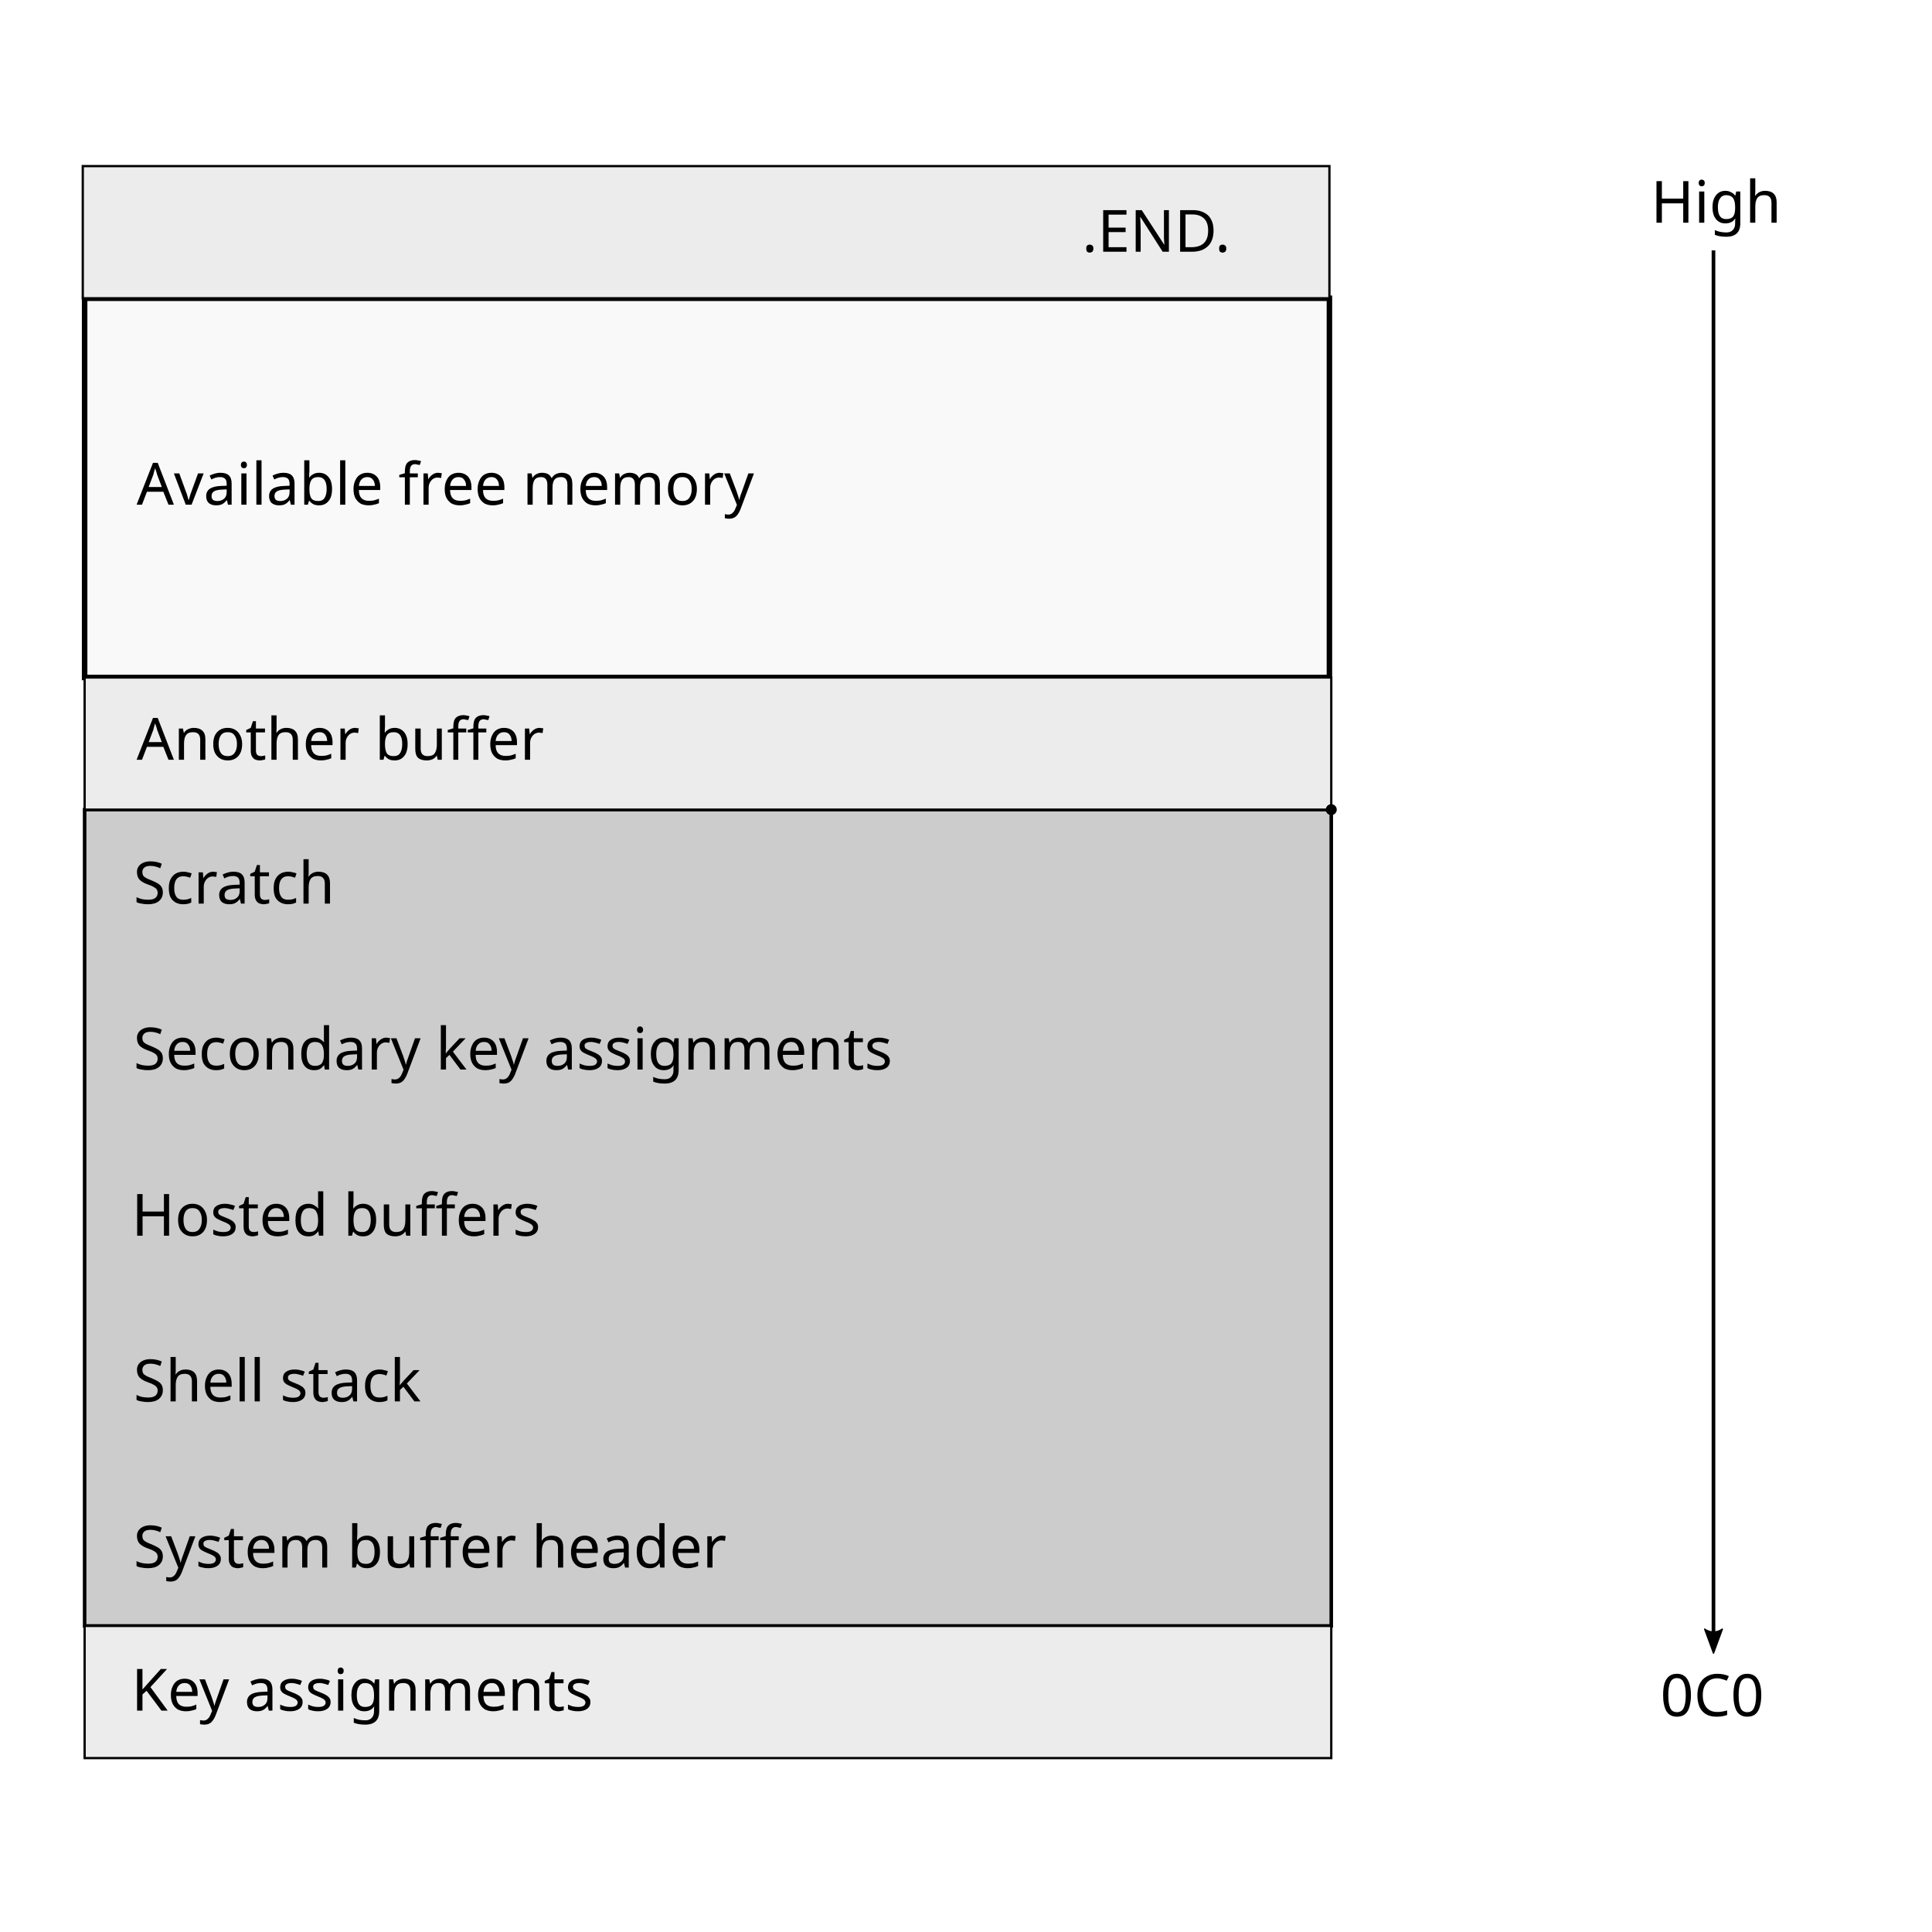
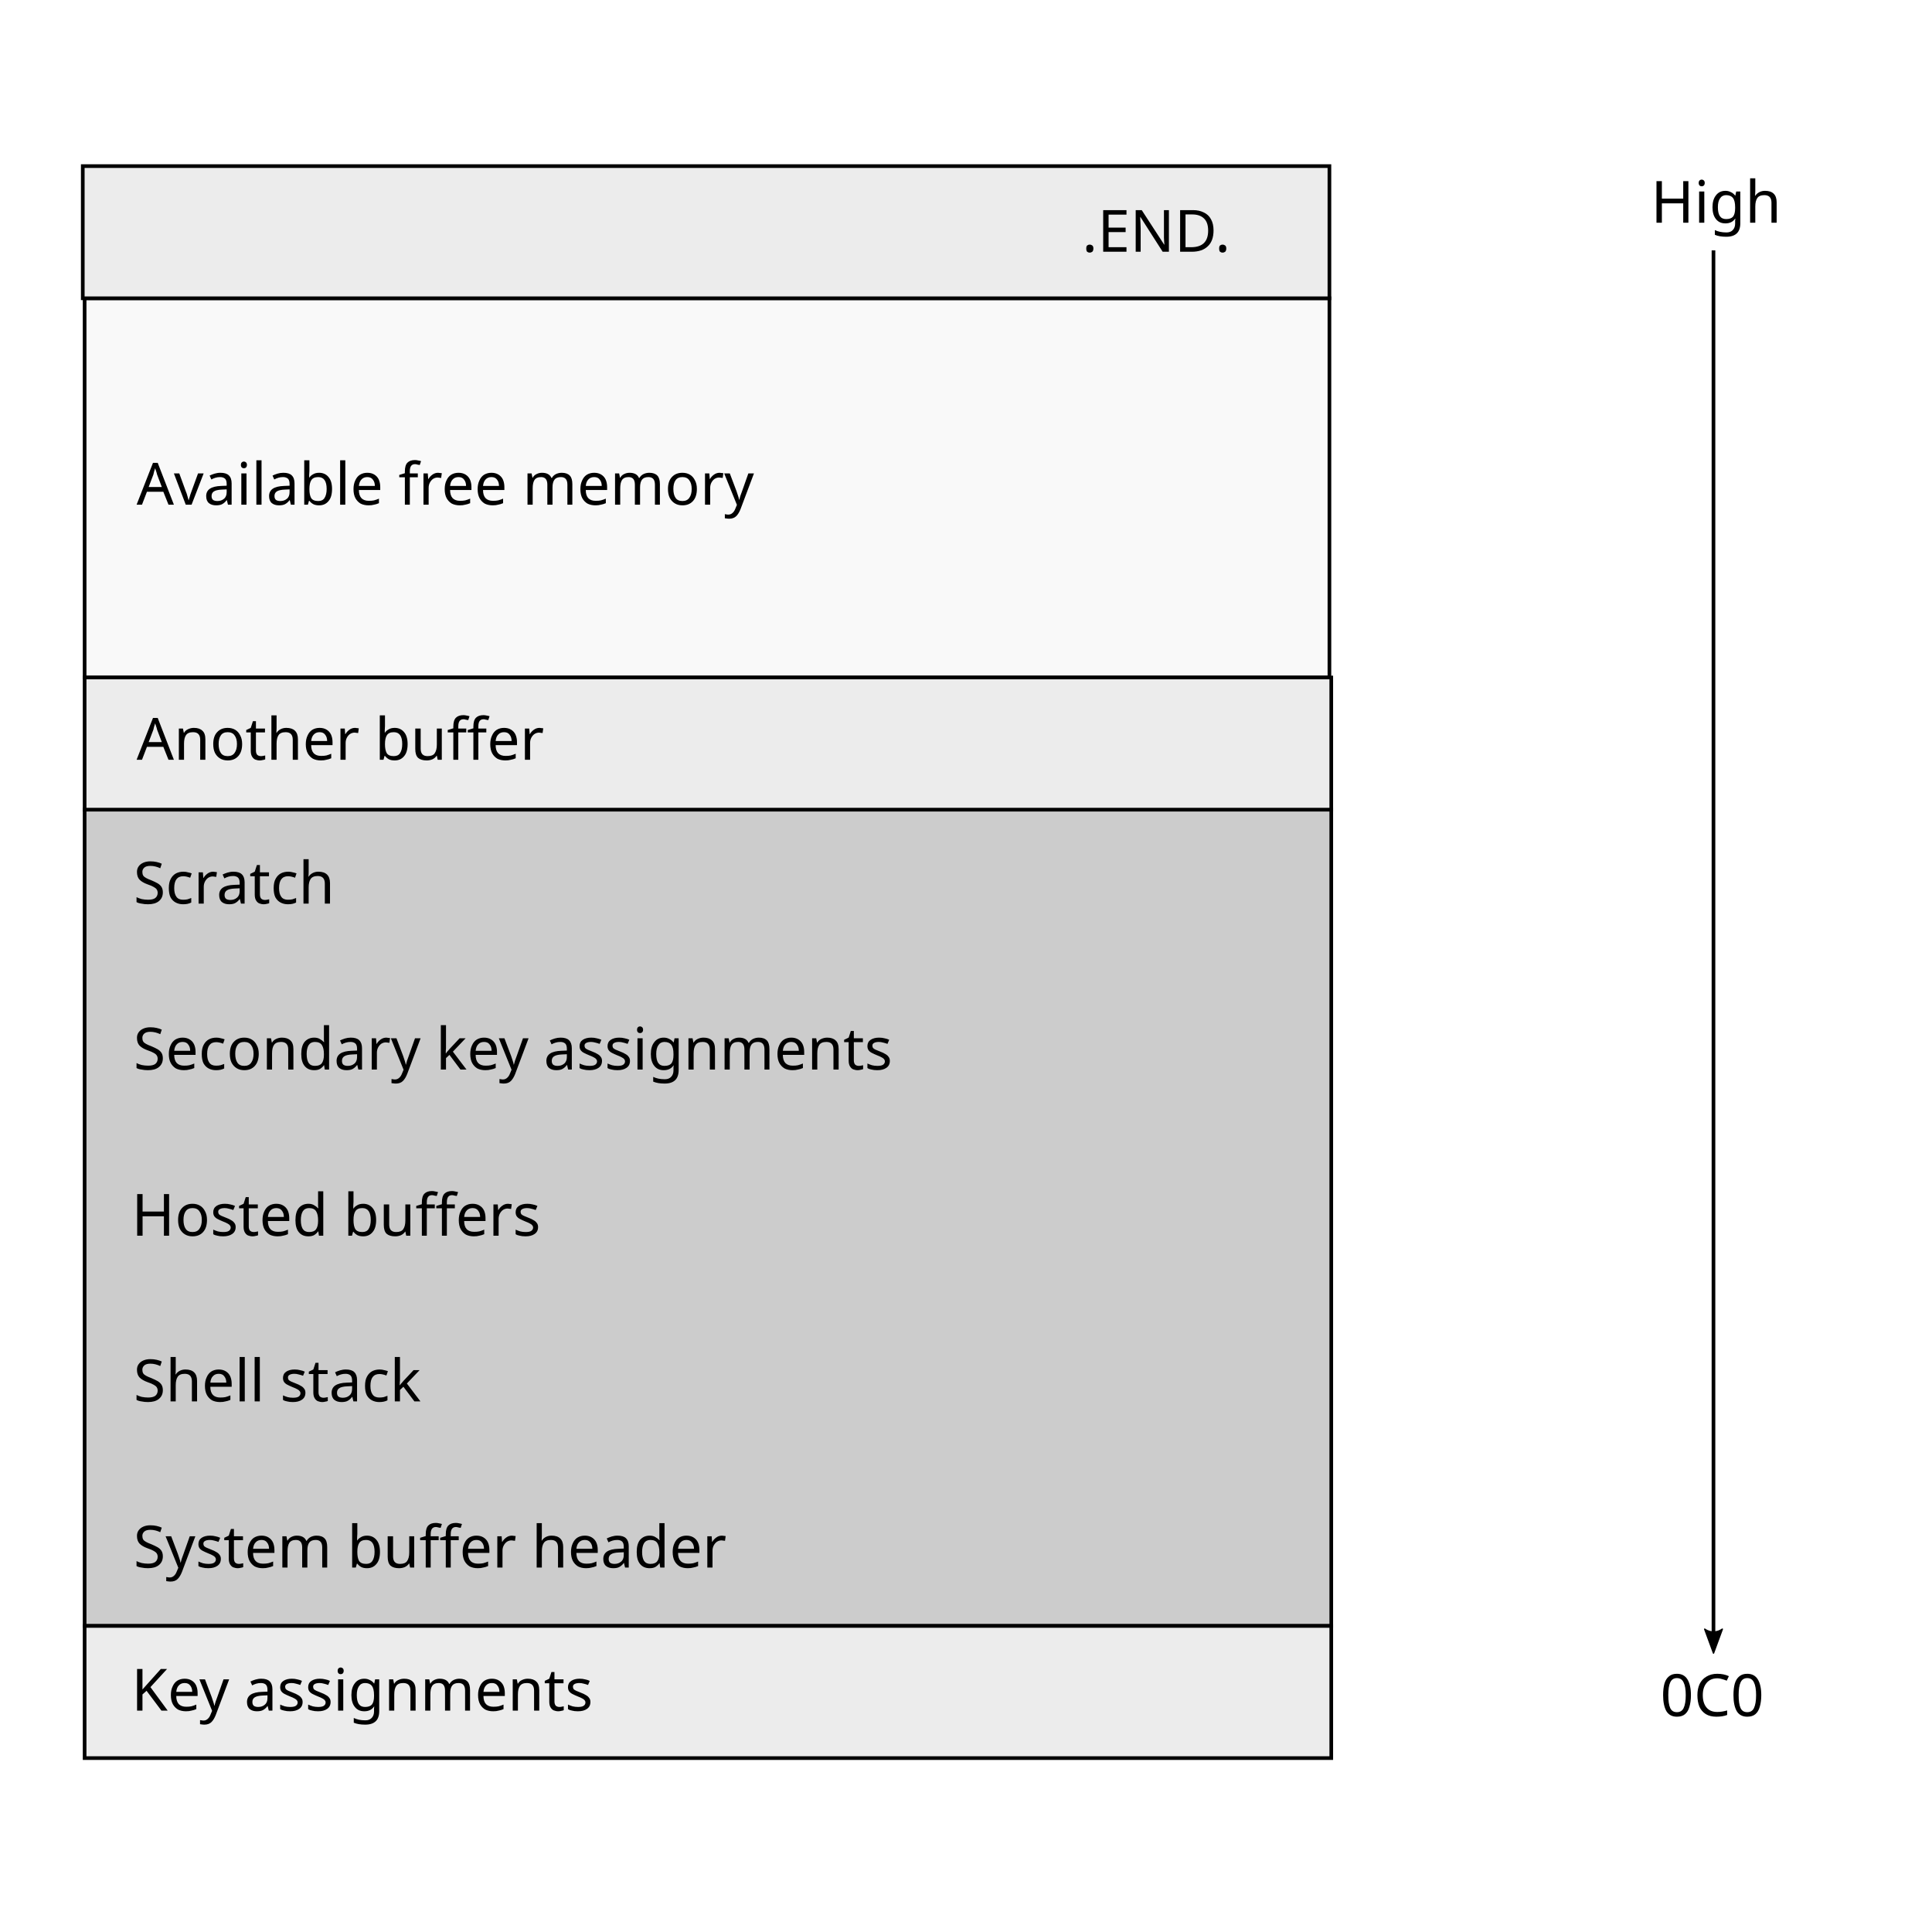
<svg xmlns="http://www.w3.org/2000/svg" id="svg8" version="1.1" viewBox="0 0 140 140" height="140mm" width="140mm">
  <defs id="defs2">
    <marker style="overflow:visible" id="Arrow2Mend" refX="0" refY="0" orient="auto">
      <path transform="scale(-0.6)" d="M 8.719,4.034 -2.207,0.016 8.719,-4.002 c -1.745,2.372 -1.735,5.617 -6e-7,8.035 z" style="fill:#000000;fill-opacity:1;fill-rule:evenodd;stroke:#000000;stroke-width:0.625;stroke-linejoin:round;stroke-opacity:1" id="path18387" />
    </marker>
  </defs>
  <g id="layer1">
-     <rect style="fill:#f9f9f9;fill-opacity:1;stroke:#000000;stroke-width:0.399;stroke-miterlimit:4;stroke-dasharray:none;stroke-opacity:1" id="rect5895" width="90.203" height="27.479" x="6.132" y="21.614" />
-     <rect y="58.67" x="6.132" height="59.15" width="90.337" id="rect5897" style="fill:#cccccc;fill-opacity:1;stroke:#000000;stroke-width:0.257;stroke-miterlimit:4;stroke-dasharray:none;stroke-opacity:1" />
-     <rect y="117.821" x="6.132" height="9.577" width="90.337" id="rect5889" style="fill:#ececec;fill-opacity:1;stroke:#000000;stroke-width:0.165;stroke-miterlimit:4;stroke-dasharray:none;stroke-opacity:1" />
+     <rect style="fill:#f9f9f9;fill-opacity:1;stroke:#000000;stroke-width:0.265;stroke-miterlimit:4;stroke-dasharray:none;stroke-opacity:1" id="rect5895" width="90.203" height="27.479" x="6.132" y="21.614" />
+     <rect y="58.67" x="6.132" height="59.15" width="90.337" id="rect5897" style="fill:#cccccc;fill-opacity:1;stroke:#000000;stroke-width:0.265;stroke-miterlimit:4;stroke-dasharray:none;stroke-opacity:1" />
+     <rect y="117.821" x="6.132" height="9.577" width="90.337" id="rect5889" style="fill:#ececec;fill-opacity:1;stroke:#000000;stroke-width:0.265;stroke-miterlimit:4;stroke-dasharray:none;stroke-opacity:1" />
    <text transform="scale(0.9999572,1.000043)" id="text5901" y="123.954" x="9.527" style="font-size:4.233px;line-height:1.25;font-family:sans-serif;-inkscape-font-specification:sans-serif;stroke-width:0.265" xml:space="preserve">
      <tspan style="stroke-width:0.265" y="123.954" x="9.527" id="tspan5899">Key assignments</tspan>
    </text>
    <text transform="scale(0.9999572,1.000043)" id="text5907" y="36.574" x="9.897" style="font-size:4.233px;line-height:1.25;font-family:sans-serif;-inkscape-font-specification:sans-serif;stroke-width:0.265" xml:space="preserve">
      <tspan style="stroke-width:0.265" y="36.574" x="9.897" id="tspan5905">Available free memory</tspan>
      <tspan id="tspan5909" style="stroke-width:0.265" y="41.866" x="9.897" />
    </text>
    <g transform="translate(-0.4410172,2.202997)" id="g5928">
-       <rect y="9.834" x="6.439" height="9.577" width="90.337" id="rect5903" style="fill:#ececec;fill-opacity:1;stroke:#000000;stroke-width:0.165;stroke-miterlimit:4;stroke-dasharray:none;stroke-opacity:1" />
+       <rect y="9.834" x="6.439" height="9.577" width="90.337" id="rect5903" style="fill:#ececec;fill-opacity:1;stroke:#000000;stroke-width:0.265;stroke-miterlimit:4;stroke-dasharray:none;stroke-opacity:1" />
      <text xml:space="preserve" style="font-size:4.233px;line-height:1.25;font-family:sans-serif;-inkscape-font-specification:sans-serif;stroke-width:0.265" x="78.845" y="16.036" id="text5913">
        <tspan id="tspan5911" x="78.845" y="16.036" style="stroke-width:0.265">.END.</tspan>
      </text>
    </g>
-     <rect style="fill:#ececec;fill-opacity:1;stroke:#000000;stroke-width:0.165;stroke-miterlimit:4;stroke-dasharray:none;stroke-opacity:1" id="rect5915" width="90.337" height="9.577" x="6.132" y="49.093" />
+     <rect style="fill:#ececec;fill-opacity:1;stroke:#000000;stroke-width:0.265;stroke-miterlimit:4;stroke-dasharray:none;stroke-opacity:1" id="rect5915" width="90.337" height="9.577" x="6.132" y="49.093" />
    <text transform="scale(0.9999572,1.000043)" id="text5919" y="55.055" x="9.897" style="font-size:4.233px;line-height:1.25;font-family:sans-serif;-inkscape-font-specification:sans-serif;stroke-width:0.265" xml:space="preserve">
      <tspan id="tspan5921" style="stroke-width:0.265" y="55.055" x="9.897">Another buffer</tspan>
    </text>
    <text id="text5932" y="112.52" x="14.967" style="font-size:4.233px;line-height:1.25;font-family:sans-serif;-inkscape-font-specification:sans-serif;stroke-width:0.265" xml:space="preserve">
      <tspan id="tspan5934" style="stroke-width:0.265" y="112.52" x="14.967" />
    </text>
    <text transform="scale(0.9999572,1.000043)" id="text5940" y="65.478" x="9.674" style="font-size:4.233px;line-height:1.25;font-family:sans-serif;-inkscape-font-specification:sans-serif;stroke-width:0.265" xml:space="preserve">
      <tspan id="tspan5942" style="stroke-width:0.265" y="65.478" x="9.674">Scratch</tspan>
    </text>
    <text transform="scale(0.9999572,1.000043)" id="text5948" y="77.5" x="9.674" style="font-size:4.233px;line-height:1.25;font-family:sans-serif;-inkscape-font-specification:sans-serif;stroke-width:0.265" xml:space="preserve">
      <tspan style="stroke-width:0.265" y="77.5" x="9.674" id="tspan5946">Secondary key assignments</tspan>
    </text>
    <text transform="scale(0.9999572,1.000043)" id="text5952" y="89.542" x="9.537" style="font-size:4.233px;line-height:1.25;font-family:sans-serif;-inkscape-font-specification:sans-serif;stroke-width:0.265" xml:space="preserve">
      <tspan style="stroke-width:0.265" y="89.542" x="9.537" id="tspan5950">Hosted buffers</tspan>
    </text>
    <text transform="scale(0.9999572,1.000043)" id="text5956" y="101.543" x="9.674" style="font-size:4.233px;line-height:1.25;font-family:sans-serif;-inkscape-font-specification:sans-serif;stroke-width:0.265" xml:space="preserve">
      <tspan id="tspan5958" style="stroke-width:0.265" y="101.543" x="9.674">Shell stack</tspan>
    </text>
    <text transform="scale(0.9999572,1.000043)" id="text5964" y="113.585" x="9.674" style="font-size:4.233px;line-height:1.25;font-family:sans-serif;-inkscape-font-specification:sans-serif;stroke-width:0.265" xml:space="preserve">
      <tspan style="stroke-width:0.265" y="113.585" x="9.674" id="tspan5962">System buffer header</tspan>
    </text>
-     <circle r="0.397" cy="58.67" cx="96.469" style="fill:#000000;stroke:none;stroke-width:0.265" id="path5975" />
    <text id="text5990" y="124.354" x="120.311" style="font-size:4.233px;line-height:1.25;font-family:sans-serif;-inkscape-font-specification:sans-serif;stroke-width:0.265" xml:space="preserve">
      <tspan style="stroke-width:0.265" y="124.354" x="120.311" id="tspan5988">0C0</tspan>
    </text>
    <text id="text5994" y="16.14" x="119.629" style="font-size:4.233px;line-height:1.25;font-family:sans-serif;-inkscape-font-specification:sans-serif;stroke-width:0.265" xml:space="preserve">
      <tspan style="stroke-width:0.265" y="16.14" x="119.629" id="tspan5992">High</tspan>
    </text>
    <path id="path18358" d="M 124.165,18.143 V 119.44" style="fill:none;stroke:#000000;stroke-width:0.265;stroke-linecap:butt;stroke-linejoin:miter;stroke-miterlimit:4;stroke-dasharray:none;stroke-dashoffset:0;stroke-opacity:1;marker-end:url(#Arrow2Mend)" />
  </g>
</svg>
